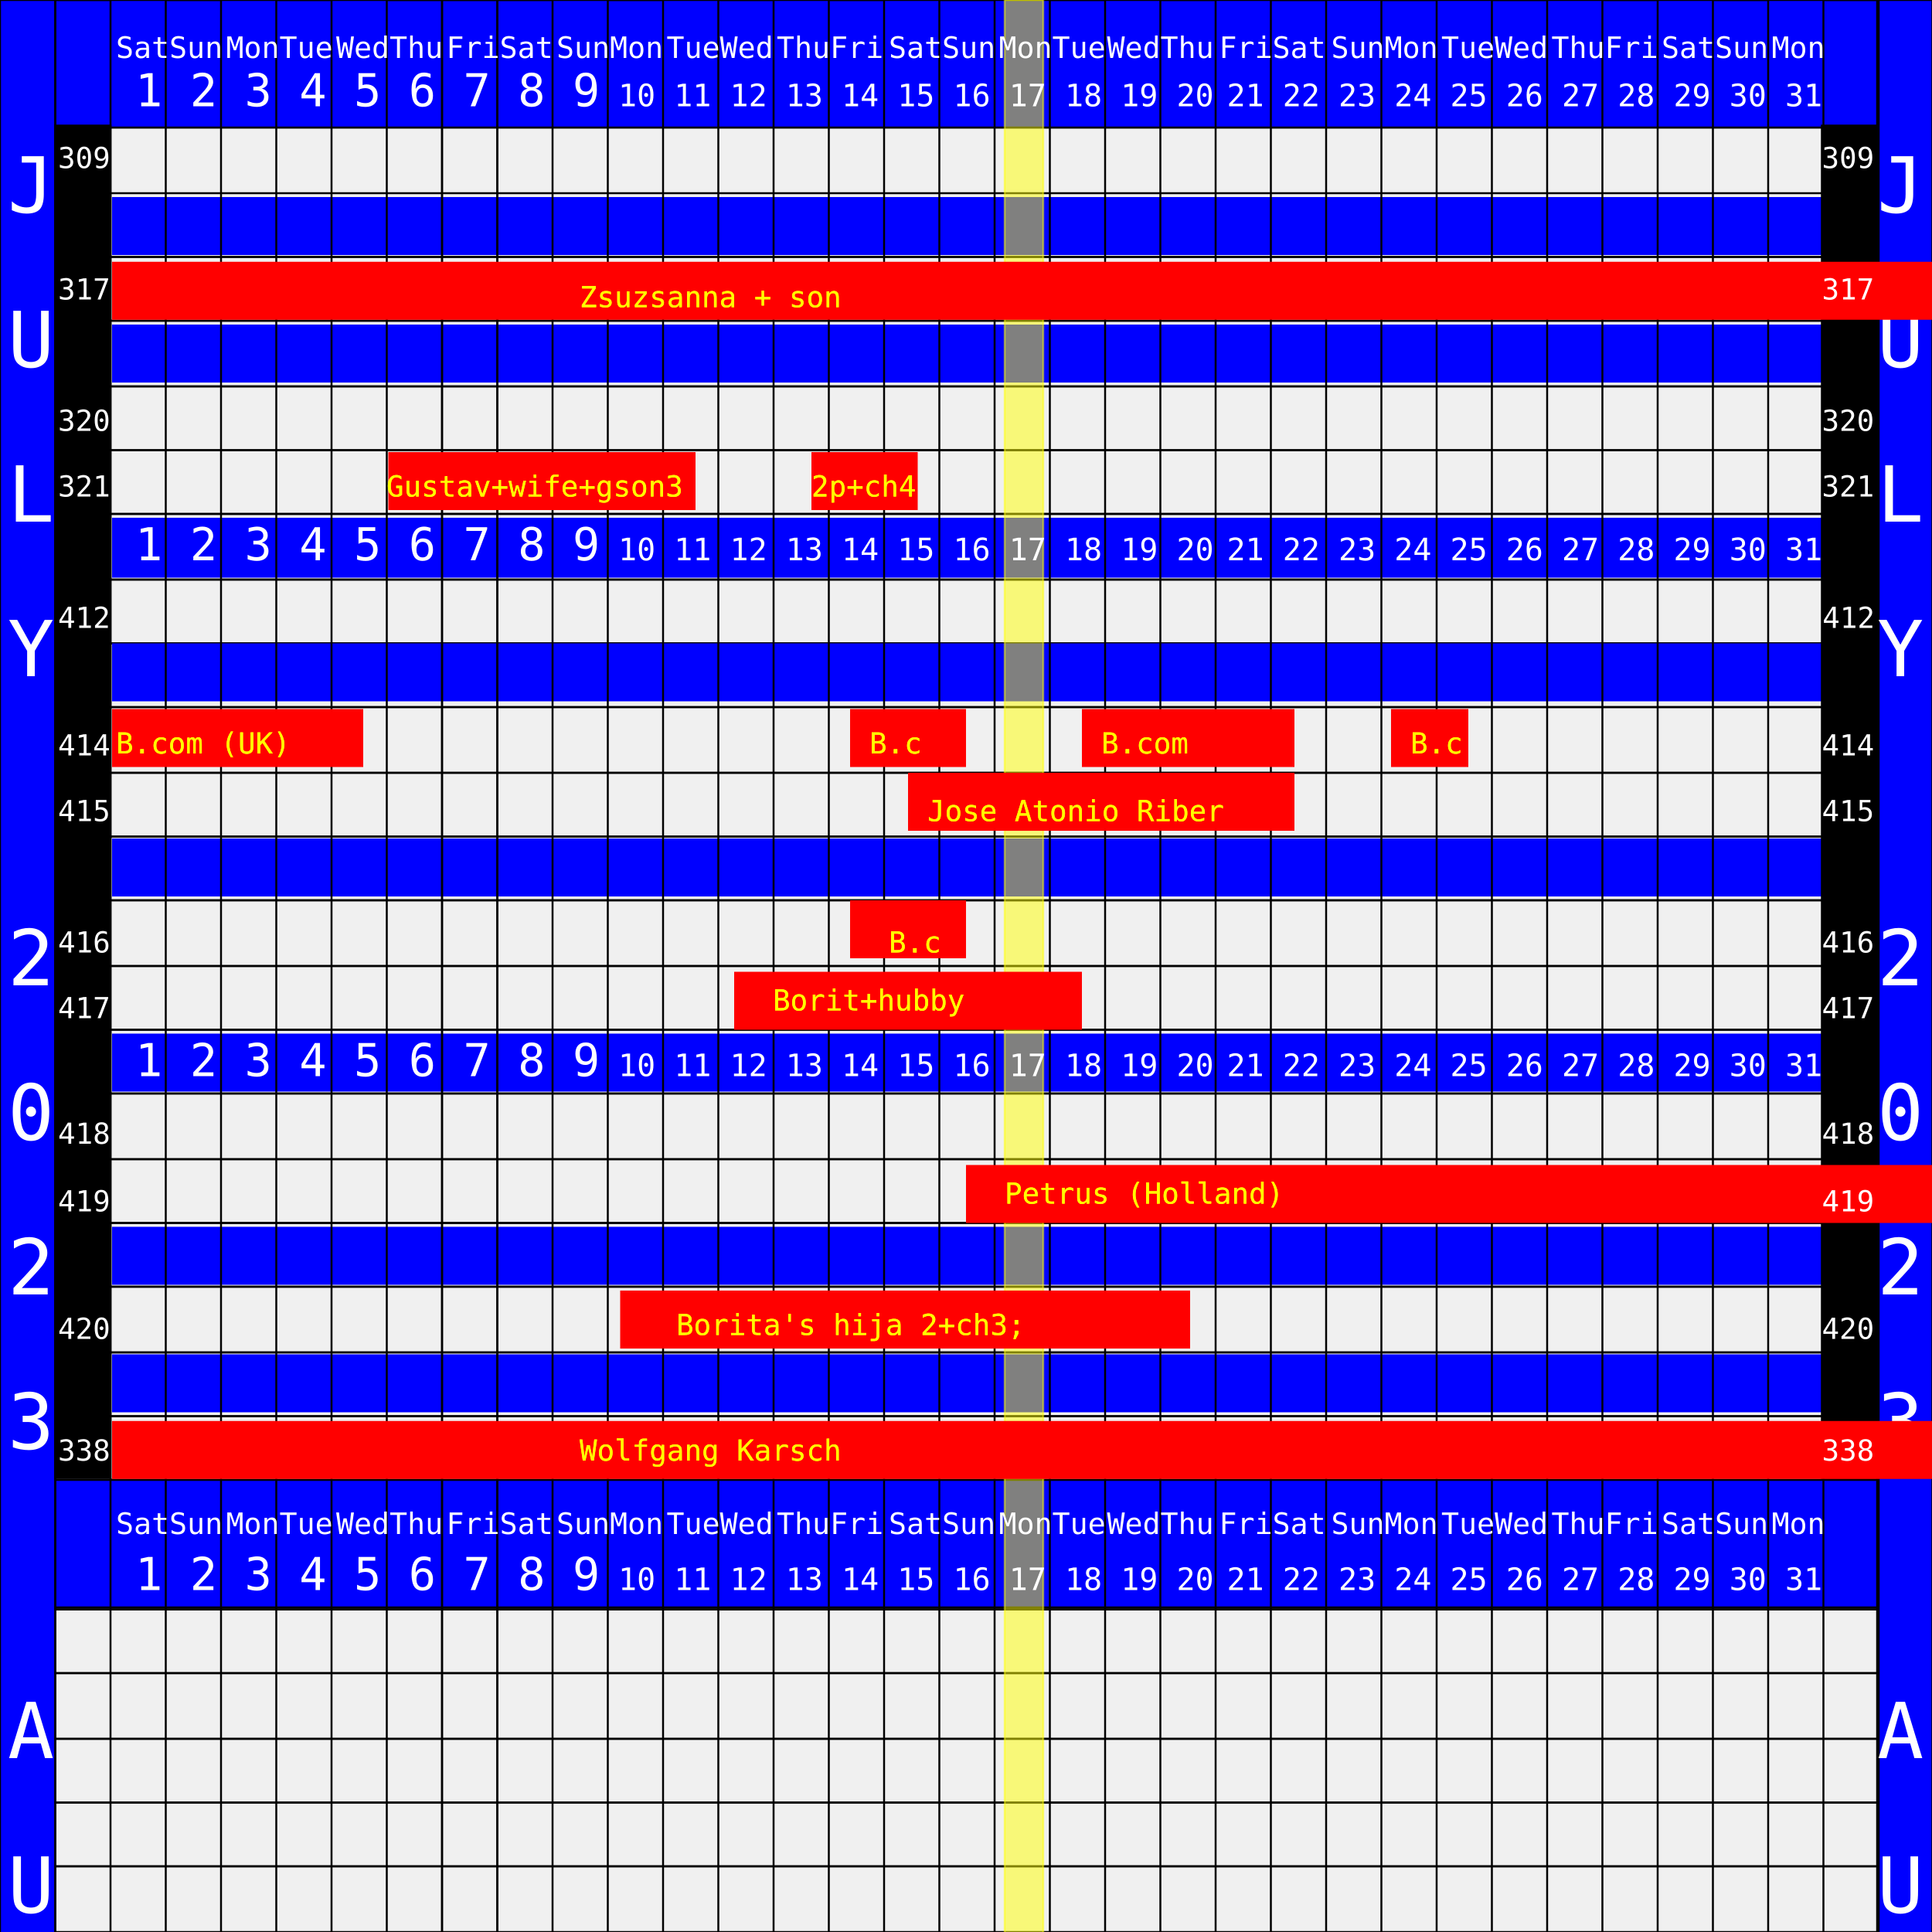
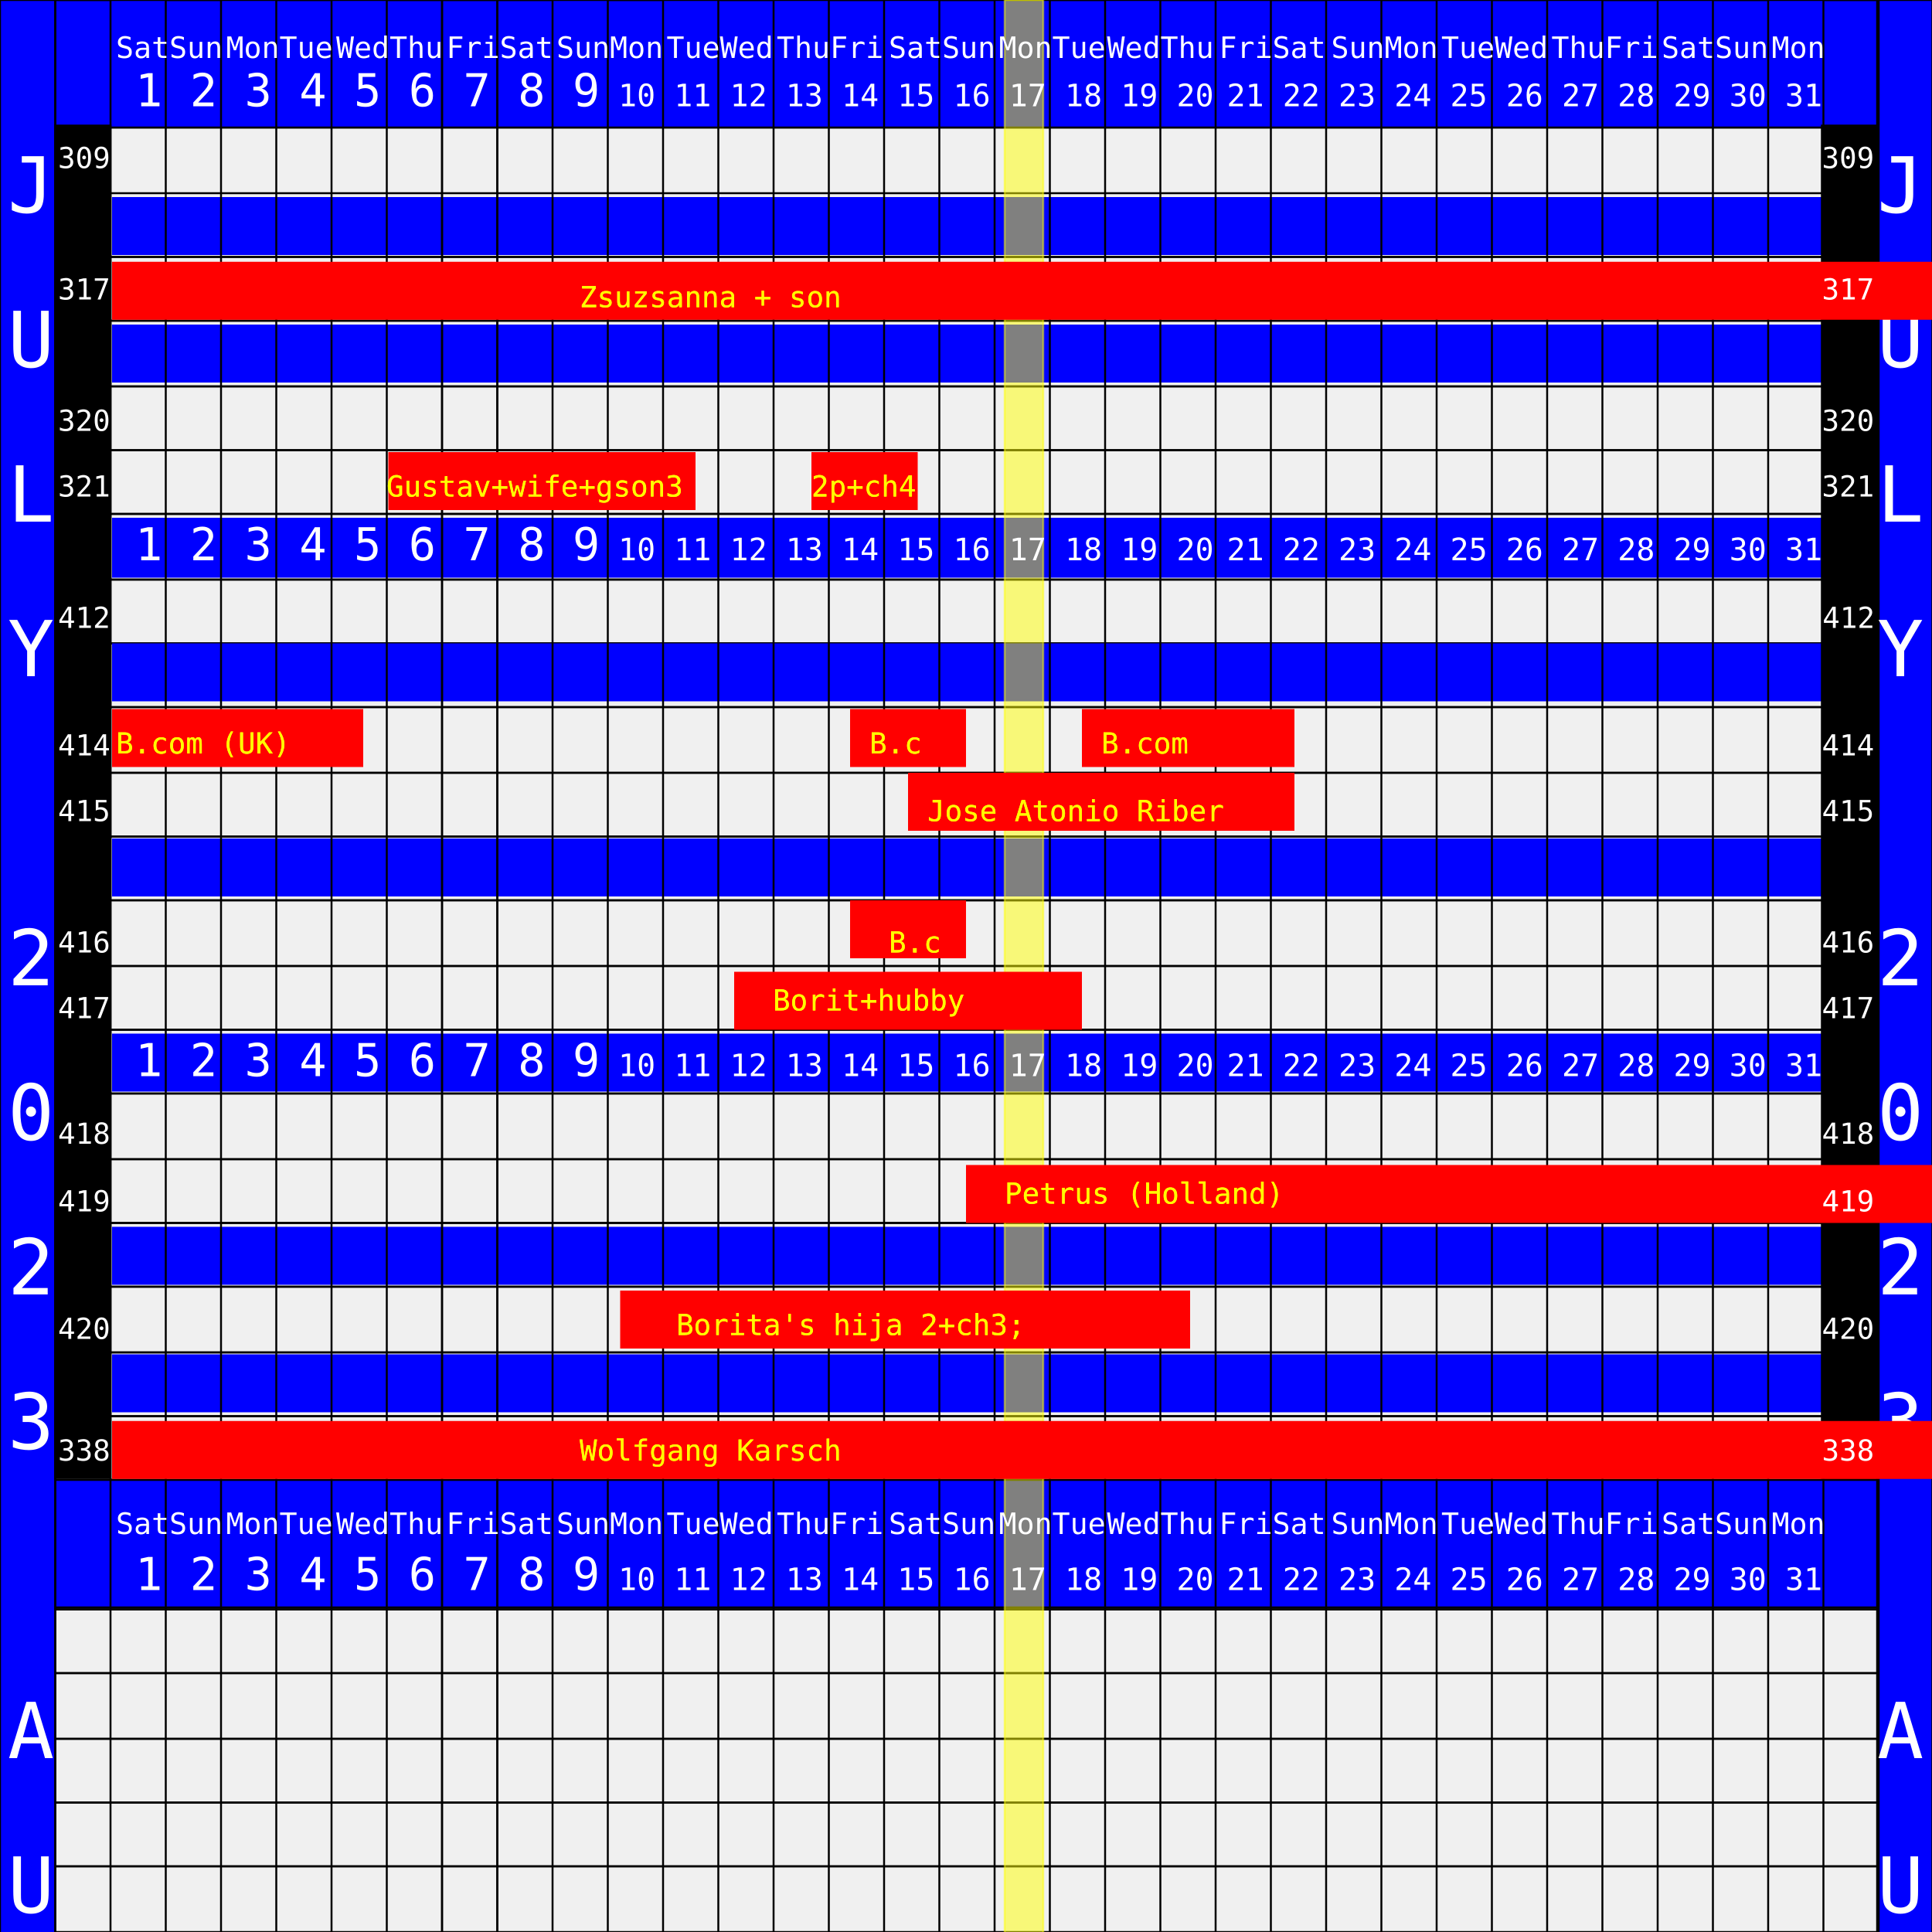
<svg xmlns="http://www.w3.org/2000/svg" width="100%" height="100%" position="absolute" top="0" left="0" viewBox="0 0 1000 1000" preserveAspectRatio="none">

/*  100  horizontals  */

<rect x="0" y="3.3%" width="1200%" height="10%" fill="none" stroke="black" />
  <rect x="0" y="6.6%" width="1200%" height="10%" fill="none" stroke="black" />
  <rect x="0" y="10.0%" width="1200%" height="10%" fill="none" stroke="black" />
  <rect x="0" y="13.3%" width="1200%" height="10%" fill="none" stroke="black" />
  <rect x="0" y="16.6%" width="1200%" height="10%" fill="none" stroke="black" />
  <rect x="0" y="20.0%" width="1200%" height="10%" fill="none" stroke="black" />
  <rect x="0" y="23.3%" width="1200%" height="10%" fill="none" stroke="black" />
  <rect x="0" y="26.6%" width="1200%" height="10%" fill="none" stroke="black" />
  <rect x="0" y="30.0%" width="1200%" height="10%" fill="none" stroke="black" />
  <rect x="0" y="33.3%" width="1200%" height="10%" fill="none" stroke="black" />
  <rect x="0" y="36.6%" width="1200%" height="10%" fill="none" stroke="black" />
  <rect x="0" y="40.0%" width="1200%" height="10%" fill="none" stroke="black" />
  <rect x="0" y="43.3%" width="1200%" height="10%" fill="none" stroke="black" />
  <rect x="0" y="46.6%" width="1200%" height="10%" fill="none" stroke="black" />
  <rect x="0" y="50.0%" width="1200%" height="10%" fill="none" stroke="black" />
  <rect x="0" y="53.3%" width="1200%" height="10%" fill="none" stroke="black" />
  <rect x="0" y="56.6%" width="1200%" height="10%" fill="none" stroke="black" />
  <rect x="0" y="60.0%" width="1200%" height="10%" fill="none" stroke="black" />
  <rect x="0" y="63.3%" width="1200%" height="10%" fill="none" stroke="black" />
  <rect x="0" y="66.6%" width="1200%" height="10%" fill="none" stroke="black" />
  <rect x="0" y="70.0%" width="1200%" height="10%" fill="none" stroke="black" />
  <rect x="0" y="73.3%" width="1200%" height="10%" fill="none" stroke="black" />
  <rect x="0" y="76.6%" width="1200%" height="10%" fill="none" stroke="black" />
  <rect x="0" y="80.0%" width="1200%" height="10%" fill="none" stroke="black" />
  <rect x="0" y="83.3%" width="1200%" height="10%" fill="none" stroke="black" />
  <rect x="0" y="86.6%" width="1200%" height="10%" fill="none" stroke="black" />
  <rect x="0" y="90.0%" width="1200%" height="10%" fill="none" stroke="black" />
  <rect x="0" y="93.3%" width="1200%" height="10%" fill="none" stroke="black" />
  <rect x="0" y="96.6%" width="1200%" height="10%" fill="none" stroke="black" />
  <rect x="0" y="0.00%" width="1200%" height="6.6%" fill="blue" stroke="black" />
  <rect x="0" y="76.6%" width="1200%" height="6.6%" fill="blue" stroke="black" />
  <rect x="5.8%" y="10.2%" width="1200%" height="3%" fill="blue" />
  <rect x="5.8%" y="16.8%" width="1200%" height="3%" fill="blue" />
  <rect x="5.8%" y="26.8%" width="1200%" height="3%" fill="blue" />
  <rect x="5.8%" y="26.9%" width="1200%" height="3%" fill="blue" />
  <rect x="5.8%" y="33.3%" width="1200%" height="3%" fill="blue" />
  <rect x="5.8%" y="43.4%" width="1200%" height="3%" fill="blue" />
  <rect x="5.8%" y="53.5%" width="1200%" height="3%" fill="blue" />
  <rect x="5.8%" y="63.5%" width="1200%" height="3%" fill="blue" />
  <rect x="5.8%" y="70.1%" width="1200%" height="3%" fill="blue" />



/*  57.2  verticals  */

<rect x="0.000%" y="0.0%" width="2.86%" height="1200%" fill="blue" stroke="black" />
  <rect x="2.860%" y="6.5%" width="2.86%" height="70.0%" fill="black" stroke="black" />
  <rect x="94.30%" y="6.5%" width="2.86%" height="70.0%" fill="black" stroke="black" />
  <rect x="97.16%" y="0.0%" width="2.86%" height="1200%" fill="blue" stroke="black" />
  <rect x="2.860%" y="0" width="2.86%" height="1200%" fill="none" stroke="black" />
  <rect x="8.580%" y="0" width="2.86%" height="1200%" fill="none" stroke="black" />
  <rect x="14.30%" y="0" width="2.86%" height="1200%" fill="none" stroke="black" />
  <rect x="20.02%" y="0" width="2.86%" height="1200%" fill="none" stroke="black" />
  <rect x="22.88%" y="0" width="2.86%" height="1200%" fill="none" stroke="black" />
  <rect x="25.74%" y="0" width="2.86%" height="1200%" fill="none" stroke="black" />
  <rect x="31.46%" y="0" width="2.86%" height="1200%" fill="none" stroke="black" />

/*   TODAY   */
<rect x="52%" y="0" width="2%" height="1200%" fill="rgba(255,255,0,.5)" stroke="rgba(255,255,0,.5)" />
  <rect x="37.18%" y="0" width="2.86%" height="1200%" fill="none" stroke="black" />
  <rect x="42.90%" y="0" width="2.86%" height="1200%" fill="none" stroke="black" />
  <rect x="48.62%" y="0" width="2.86%" height="1200%" fill="none" stroke="black" />
  <rect x="54.34%" y="0" width="2.86%" height="1200%" fill="none" stroke="black" />
  <rect x="60.06%" y="0" width="2.86%" height="1200%" fill="none" stroke="black" />
  <rect x="65.78%" y="0" width="2.86%" height="1200%" fill="none" stroke="black" />
  <rect x="71.50%" y="0" width="2.86%" height="1200%" fill="none" stroke="black" />
  <rect x="77.22%" y="0" width="2.86%" height="1200%" fill="none" stroke="black" />
  <rect x="82.94%" y="0" width="2.86%" height="1200%" fill="none" stroke="black" />
  <rect x="88.66%" y="0" width="2.86%" height="1200%" fill="none" stroke="black" />
  <rect x="94.38%" y="0" width="2.86%" height="1200%" fill="none" stroke="black" />
  <text font-family="Monospace" font-size="40" style="fill:white;">
    <tspan x="0.4%" y="11%">J</tspan>
    <tspan x="97.16%">J</tspan>
    <tspan x="0.4%" y="19%">U</tspan>
    <tspan x="97.16%">U</tspan>
    <tspan x="0.4%" y="27%">L</tspan>
    <tspan x="97.16%">L</tspan>
    <tspan x="0.4%" y="35%">Y</tspan>
    <tspan x="97.16%">Y</tspan>
    <tspan x="0.4%" y="51%">2</tspan>
    <tspan x="97.16%">2</tspan>
    <tspan x="0.4%" y="59%">0</tspan>
    <tspan x="97.16%">0</tspan>
    <tspan x="0.4%" y="67%">2</tspan>
    <tspan x="97.16%">2</tspan>
    <tspan x="0.4%" y="75%">3</tspan>
    <tspan x="97.16%">3</tspan>
    <tspan x="0.4%" y="91%">A</tspan>
    <tspan x="97.16%">A</tspan>
    <tspan x="0.4%" y="99%">U</tspan>
    <tspan x="97.16%">U</tspan>
  </text>


/*  red res strips  */
<rect x="5.8%" y="13.55%" width="100%" height="3%" fill="red" />
  <rect x="5.8%" y="36.7%" width="13%" height="3%" fill="red" />
  <rect x="44%" y="36.7%" width="6%" height="3%" fill="red" />
  <rect x="56%" y="36.7%" width="11%" height="3%" fill="red" />
-   <rect x="72%" y="36.7%" width="4%" height="3%" fill="red" />
  <rect x="47%" y="40%" width="20%" height="3%" fill="red" />
  <rect x="44%" y="46.6%" width="6%" height="3%" fill="red" />
  <rect x="38%" y="50.3%" width="18%" height="3%" fill="red" />
  <rect x="50%" y="60.3%" width="50%" height="3%" fill="red" />
  <rect x="20.1%" y="23.4%" width="15.9%" height="3%" fill="red" />
  <rect x="42%" y="23.4%" width="5.5%" height="3%" fill="red" />
  <rect x="32.1%" y="66.8%" width="29.5%" height="3%" fill="red" />
  <rect x="5.8%" y="73.55%" width="100%" height="3%" fill="red" />

/*  white apt nos + yellow  res  text  */
<text font-family="Monospace" font-size="15" style="fill:white;">
    <tspan x="3%" y="8.7%">309</tspan>
    <tspan x="94.3%">309</tspan>
    <tspan x="3%" y="12.1%" />
    <tspan x="3%" y="15.5%">317</tspan>
    <tspan x="94.3%">317</tspan>
    <tspan x="30%" y="15.9%" fill="#ff0">Zsuzsanna + son</tspan>
    <tspan x="30%" y="15.9%" fill="#ff0">Zsuzsanna + son</tspan>
    <tspan x="3%" y="22.3%">320</tspan>
    <tspan x="94.3%">320</tspan>
    <tspan x="3%" y="25.7%">321</tspan>
    <tspan x="94.3%">321</tspan>
    <tspan x="20%" fill="#ff0">Gustav+wife+gson3</tspan>
    <tspan x="20%" fill="#ff0">Gustav+wife+gson3</tspan>
    <tspan x="42%" fill="#ff0">2p+ch4</tspan>
    <tspan x="42%" fill="#ff0">2p+ch4</tspan>
    <tspan x="3%" y="29.1%" fill="#ff0" />
    <tspan x="3%" y="32.5%">412</tspan>
    <tspan x="94.33%">412</tspan>
    <tspan x="3%" y="35.9%" />
    <tspan x="3%" y="39.1%">414</tspan>
    <tspan x="94.3%">414</tspan>
    <tspan x="6%" y="39%" fill="#ff0">B.com  (UK)</tspan>
    <tspan x="6%" y="39%" fill="#ff0">B.com  (UK)</tspan>
    <tspan x="45%" y="39%" fill="#ff0">B.c</tspan>
    <tspan x="45%" y="39%" fill="#ff0">B.c</tspan>
    <tspan x="57%" y="39%" fill="#ff0">B.com</tspan>
    <tspan x="57%" y="39%" fill="#ff0">B.com</tspan>
-     <tspan x="73%" y="39%" fill="#ff0">B.c</tspan>
-     <tspan x="73%" y="39%" fill="#ff0">B.c</tspan>
+     <tspan x="73%" y="39%" fill="#ff0" />
+     <tspan x="73%" y="39%" fill="#ff0" />
    <tspan x="3%" y="42.5%">415</tspan>
    <tspan x="94.3%">415</tspan>
    <tspan x="48%" y="42.5%" fill="#ff0">Jose Atonio Riber</tspan>
    <tspan x="48%" y="42.5%" fill="#ff0">Jose Atonio Riber</tspan>
    <tspan x="3%" y="49.3%">416</tspan>
    <tspan x="94.3%">416</tspan>
    <tspan x="46%" y="49.3%" fill="#ff0">B.c</tspan>
    <tspan x="46%" y="49.3%" fill="#ff0">B.c</tspan>
    <tspan x="3%" y="52.7%">417</tspan>
    <tspan x="94.3%">417</tspan>
    <tspan x="40%" y="52.3%" fill="#ff0">Borit+hubby</tspan>
    <tspan x="40%" y="52.3%" fill="#ff0">Borit+hubby</tspan>
    <tspan x="3%" y="59.2%">418</tspan>
    <tspan x="94.3%">418</tspan>
    <tspan x="3%" y="62.7%">419</tspan>
    <tspan x="94.3%">419</tspan>
    <tspan x="52%" y="62.3%" fill="#ff0">Petrus (Holland)</tspan>
    <tspan x="52%" y="62.3%" fill="#ff0">Petrus (Holland)</tspan>
    <tspan x="3%" y="69.3%">420</tspan>
    <tspan x="94.3%">420</tspan>
    <tspan x="35%" y="69.1%" fill="#ff0">Borita's hija 2+ch3;</tspan>
    <tspan x="35%" y="69.1%" fill="#ff0">Borita's hija 2+ch3;</tspan>
    <tspan x="3%" y="75.6%">338</tspan>
    <tspan x="94.3%">338</tspan>
    <tspan x="30%" y="75.6%" fill="#ff0">Wolfgang Karsch</tspan>
    <tspan x="30%" y="75.6%" fill="#ff0">Wolfgang Karsch</tspan>
  </text>


/*  DAYS  OF  THE  WEEK  +  1 to 31  */
<text font-family="Monospace" font-size="15.3" style="fill:white;">
    <tspan x="6.00%" y="3%">SatSun</tspan>
    <tspan x="6.00%" y="79.4%">SatSun</tspan>
    <tspan x="11.7%" y="3%">MonTue</tspan>
    <tspan x="11.7%" y="79.4%">MonTue</tspan>
    <tspan x="17.4%" y="3%">WedThu</tspan>
    <tspan x="17.4%" y="79.4%">WedThu</tspan>
    <tspan x="23.1%" y="3%">FriSat</tspan>
    <tspan x="23.1%" y="79.4%">FriSat</tspan>
    <tspan x="28.8%" y="3%">SunMon</tspan>
    <tspan x="28.8%" y="79.4%">SunMon</tspan>
    <tspan x="34.5%" y="3%">TueWed</tspan>
    <tspan x="34.5%" y="79.4%">TueWed</tspan>
    <tspan x="40.2%" y="3%">ThuFri</tspan>
    <tspan x="40.2%" y="79.4%">ThuFri</tspan>
    <tspan x="46.0%" y="3%">SatSun</tspan>
    <tspan x="46.0%" y="79.4%">SatSun</tspan>
    <tspan x="51.7%" y="3%">MonTue</tspan>
    <tspan x="51.7%" y="79.4%">MonTue</tspan>
    <tspan x="57.3%" y="3%">WedThu</tspan>
    <tspan x="57.3%" y="79.4%">WedThu</tspan>
    <tspan x="63.1%" y="3%">FriSat</tspan>
    <tspan x="63.1%" y="79.4%">FriSat</tspan>
    <tspan x="68.9%" y="3%">SunMon</tspan>
    <tspan x="68.9%" y="79.4%">SunMon</tspan>
    <tspan x="74.6%" y="3%">TueWed</tspan>
    <tspan x="74.6%" y="79.4%">TueWed</tspan>
    <tspan x="80.3%" y="3%">ThuFri</tspan>
    <tspan x="80.3%" y="79.4%">ThuFri</tspan>
    <tspan x="86.0%" y="3%">SatSun</tspan>
    <tspan x="86.0%" y="79.4%">SatSun</tspan>
    <tspan x="91.7%" y="3%">Mon</tspan>
    <tspan x="91.7%" y="79.4%">Mon</tspan>
  </text>
  <text font-family="Monospace" font-size="23.5" style="fill:white;">
    <tspan x="7.00%" y="5.5%">1 2 3 4 5 6 7 8 9</tspan>
    <tspan x="32.0%" y="5.5%" font-size="16">10 11 12 13 14 15 16 17 18 19 20</tspan>
    <tspan x="63.5%" y="5.5%" font-size="16">21 22 23 24 25 26 27 28 29 30 31</tspan>
  </text>
  <text font-family="Monospace" font-size="23.5" style="fill:white;">
    <tspan x="7.00%" y="29%">1 2 3 4 5 6 7 8 9</tspan>
    <tspan x="32.0%" y="29%" font-size="16">10 11 12 13 14 15 16 17 18 19 20</tspan>
    <tspan x="63.5%" y="29%" font-size="16">21 22 23 24 25 26 27 28 29 30 31</tspan>
  </text>
  <text font-family="Monospace" font-size="23.5" style="fill:white;">
    <tspan x="7.00%" y="55.7%">1 2 3 4 5 6 7 8 9</tspan>
    <tspan x="32.0%" y="55.7%" font-size="16">10 11 12 13 14 15 16 17 18 19 20</tspan>
    <tspan x="63.5%" y="55.7%" font-size="16">21 22 23 24 25 26 27 28 29 30 31</tspan>
  </text>
  <text font-family="Monospace" font-size="23.5" style="fill:white;">
    <tspan x="7.00%" y="82.3%">1 2 3 4 5 6 7 8 9</tspan>
    <tspan x="32.0%" y="82.30%" font-size="16">10 11 12 13 14 15 16 17 18 19 20</tspan>
    <tspan x="63.5%" y="82.30%" font-size="16">21 22 23 24 25 26 27 28 29 30 31</tspan>
  </text>
</svg>
